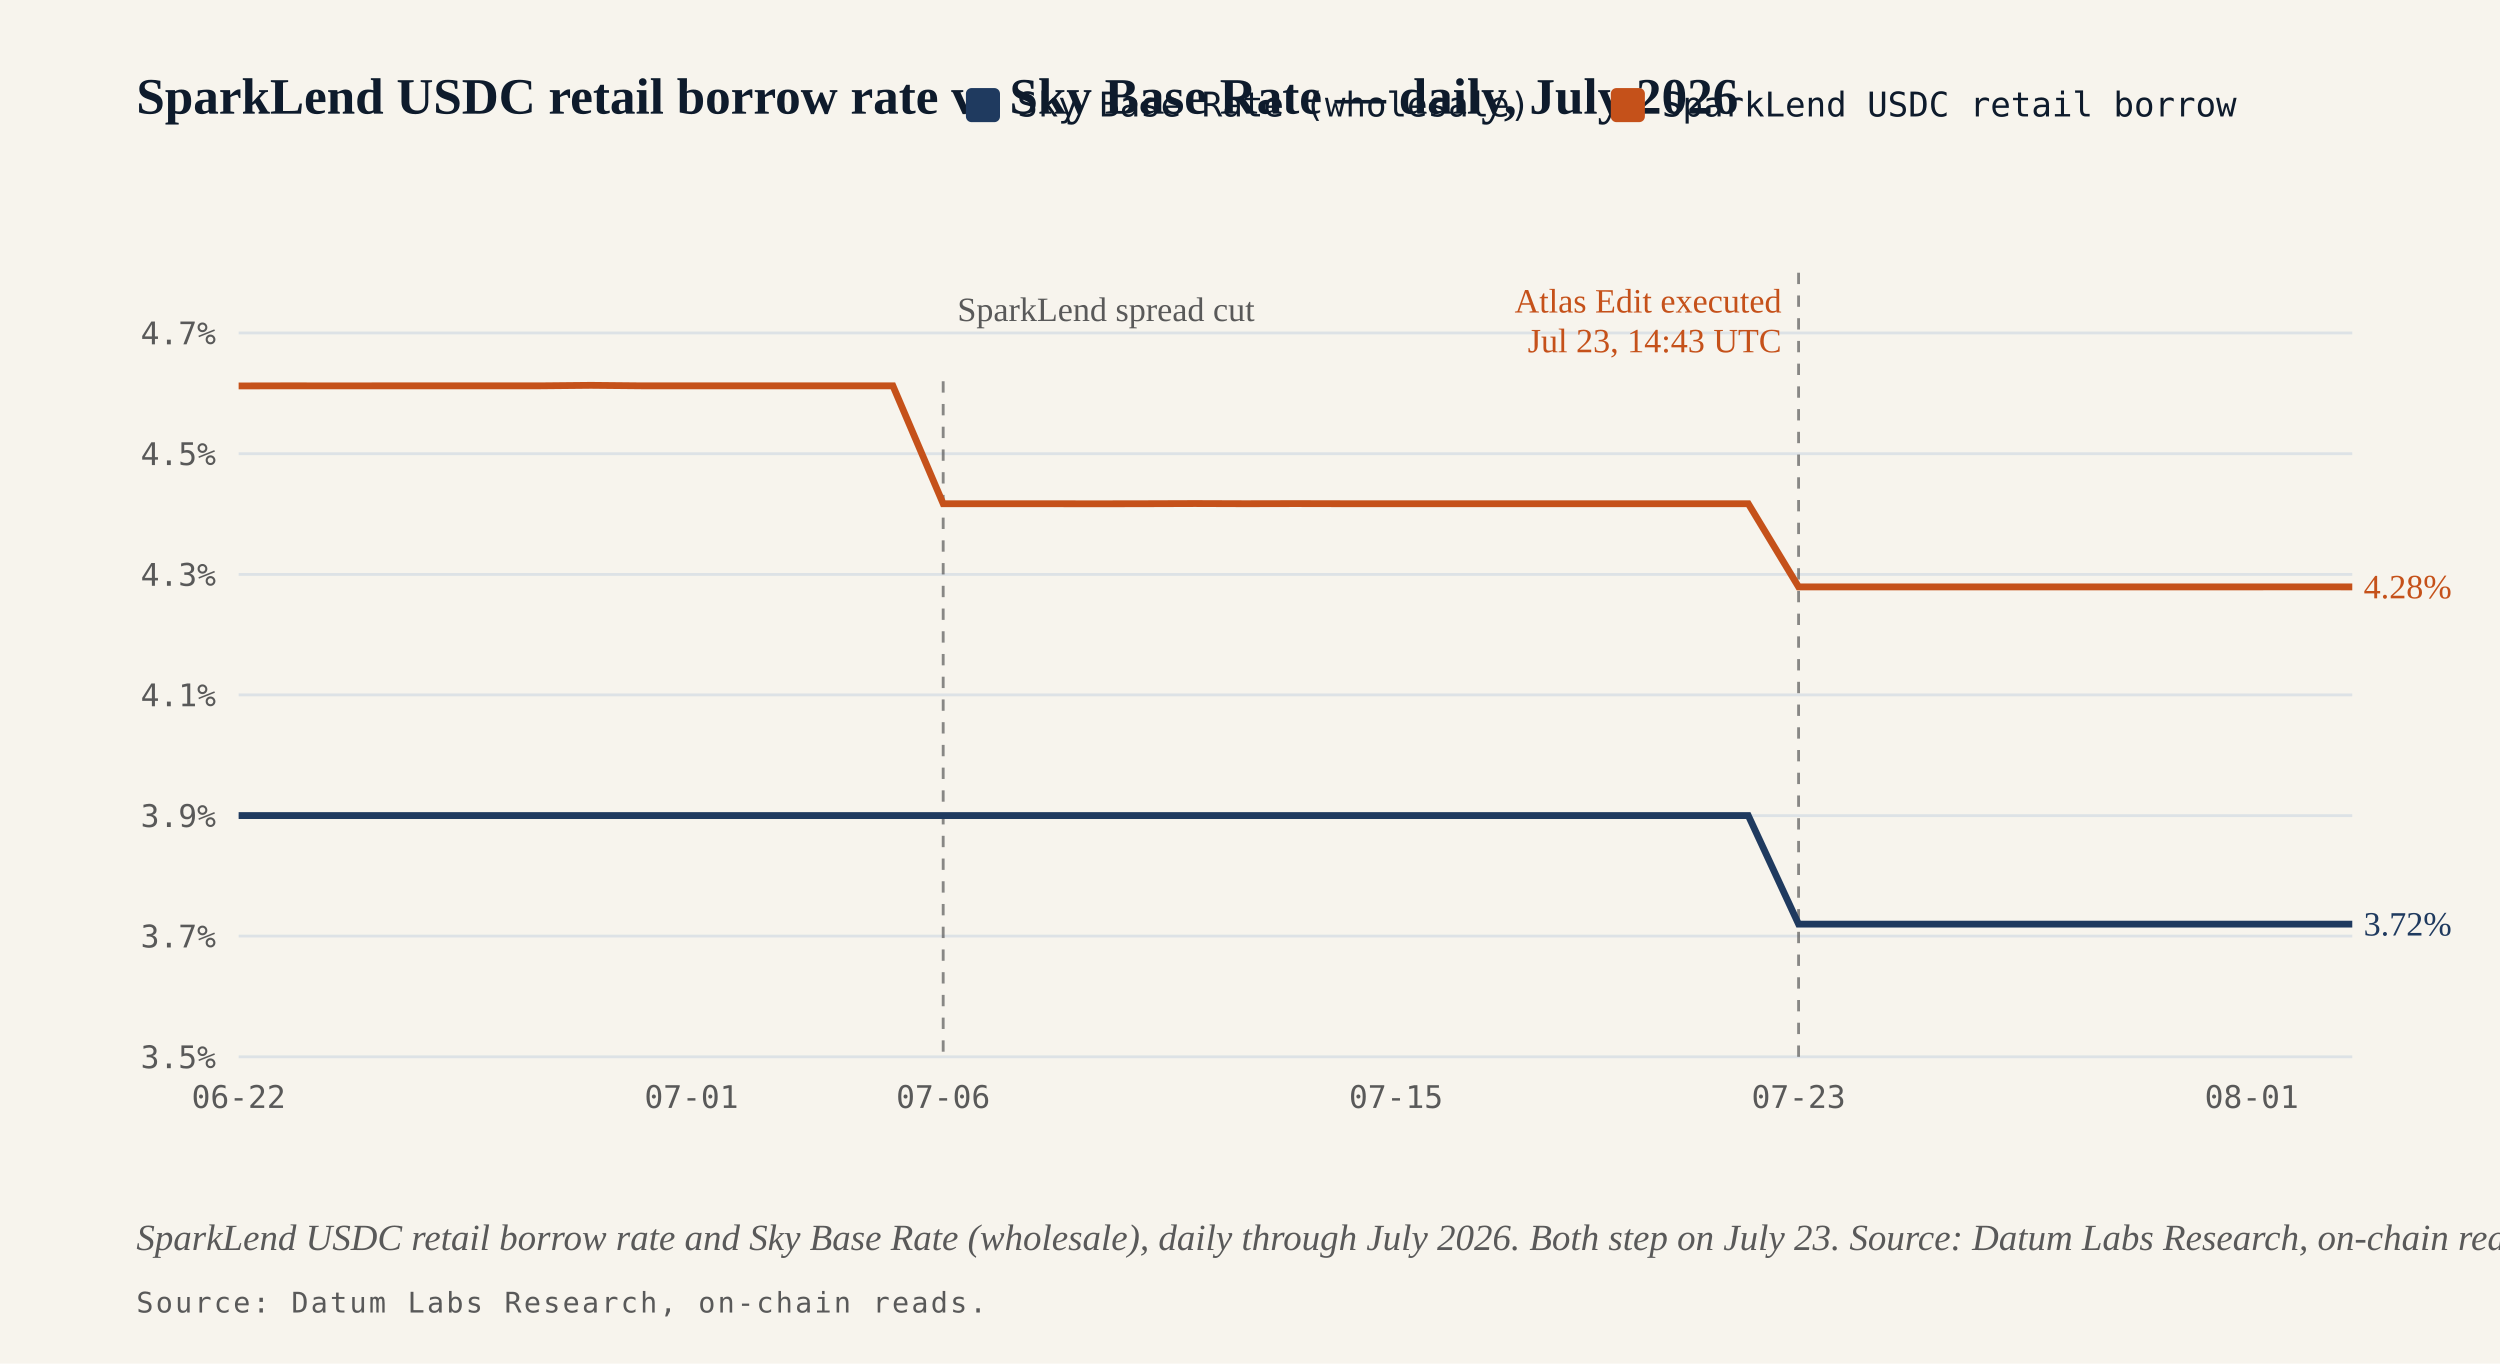
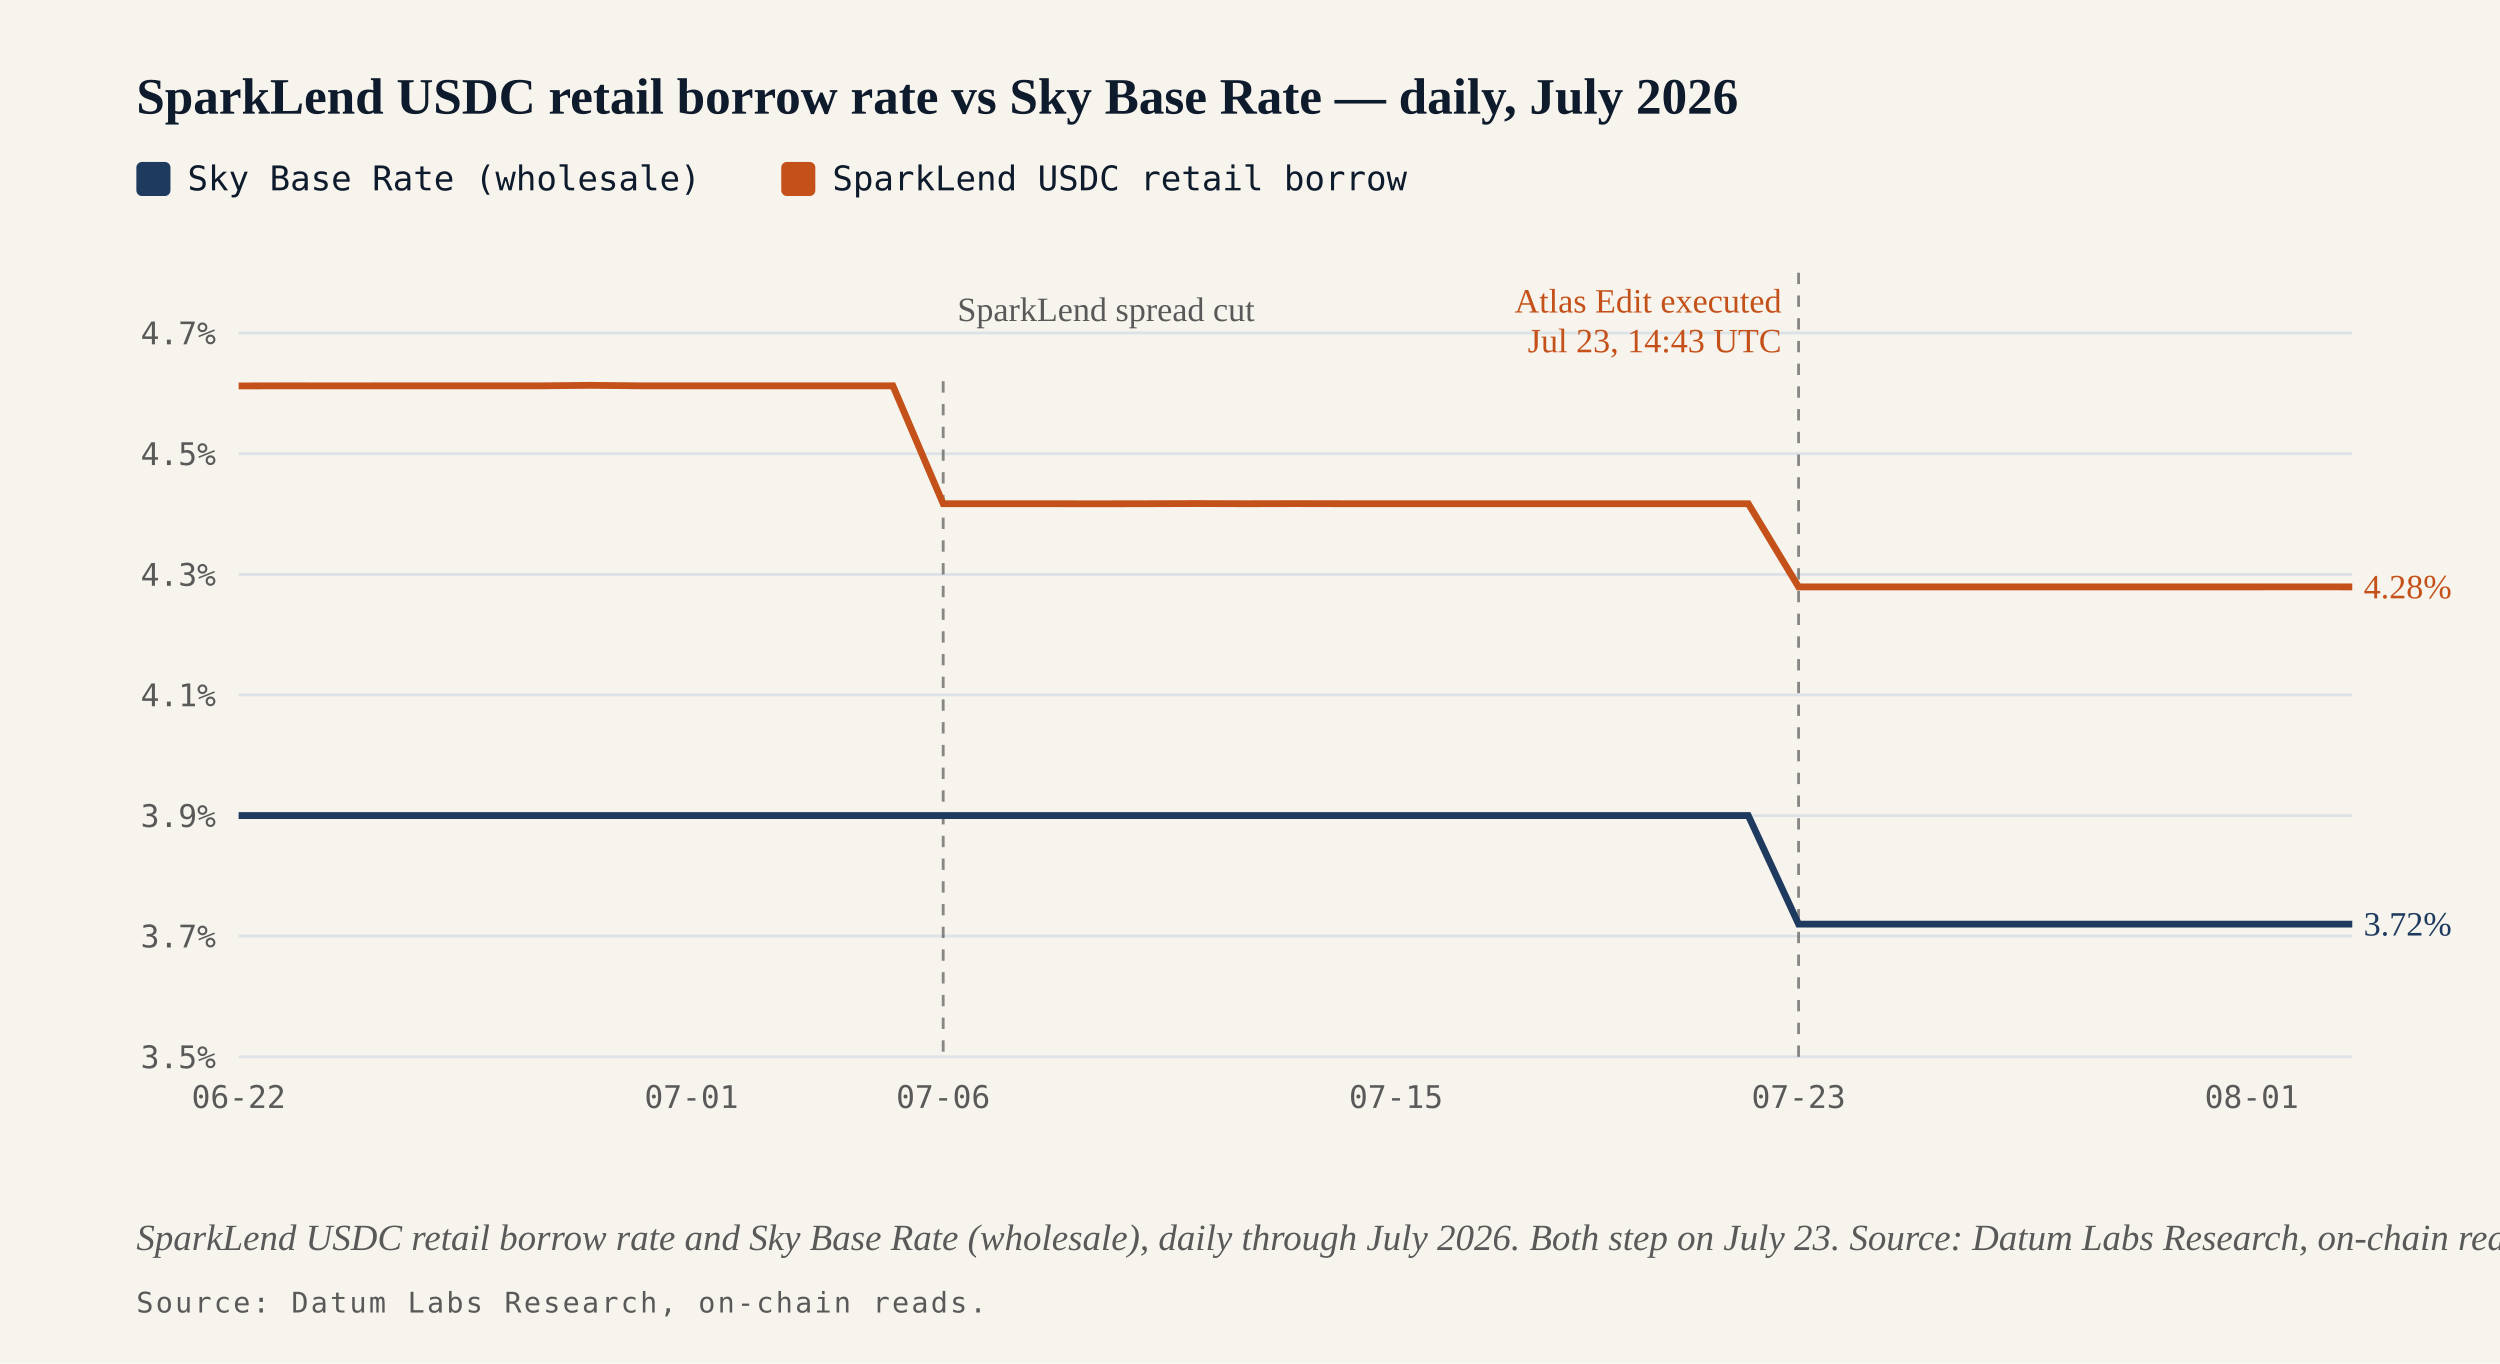
<svg xmlns="http://www.w3.org/2000/svg" viewBox="0 0 880 480" font-family="'Source Serif 4', 'Liberation Serif', Georgia, serif">
  <style>
    .title { fill: #0E1B2C; font: 600 18px 'Source Serif 4', 'Liberation Serif', Georgia, serif; }
    .axis { fill: #595959; font: 11px 'JetBrains Mono', 'DejaVu Sans Mono', monospace; }
    .lbl { fill: #0E1B2C; font: 12px 'JetBrains Mono', 'DejaVu Sans Mono', monospace; }
    .val { font: 600 12px 'JetBrains Mono', 'DejaVu Sans Mono', monospace; }
    .grid { stroke: #B8C9DD; stroke-opacity: 0.4; }
    .ref { stroke: #595959; stroke-dasharray: 4 4; stroke-opacity: 0.7; }
    .caption { fill: #595959; font: italic 13px 'Source Serif 4', 'Liberation Serif', Georgia, serif; }
    .source { fill: #595959; font: 10px 'JetBrains Mono', 'DejaVu Sans Mono', monospace; letter-spacing: 0.08em; }
  </style>
  <rect width="880" height="480" fill="#F7F4ED" />
  <text class="title" x="48" y="40">SparkLend USDC retail borrow rate vs Sky Base Rate — daily, July 2026</text>
-   <rect x="340" y="31" width="12" height="12" rx="2" fill="#1F3A5F" />
-   <text x="358" y="41" class="lbl">Sky Base Rate (wholesale)</text>
-   <rect x="567.0" y="31" width="12" height="12" rx="2" fill="#C5511A" />
-   <text x="585.0" y="41" class="lbl">SparkLend USDC retail borrow</text>
+   <rect x="48" y="57" width="12" height="12" rx="2" fill="#1F3A5F" />
+   <text x="66" y="67" class="lbl">Sky Base Rate (wholesale)</text>
+   <rect x="275.0" y="57" width="12" height="12" rx="2" fill="#C5511A" />
+   <text x="293.0" y="67" class="lbl">SparkLend USDC retail borrow</text>
  <line class="grid" x1="84" y1="372.0" x2="828" y2="372.0" />
  <text class="axis" x="76" y="376.0" text-anchor="end">3.5%</text>
  <line class="grid" x1="84" y1="329.5" x2="828" y2="329.5" />
  <text class="axis" x="76" y="333.5" text-anchor="end">3.7%</text>
  <line class="grid" x1="84" y1="287.1" x2="828" y2="287.1" />
  <text class="axis" x="76" y="291.1" text-anchor="end">3.9%</text>
  <line class="grid" x1="84" y1="244.6" x2="828" y2="244.6" />
  <text class="axis" x="76" y="248.6" text-anchor="end">4.1%</text>
  <line class="grid" x1="84" y1="202.2" x2="828" y2="202.2" />
  <text class="axis" x="76" y="206.2" text-anchor="end">4.3%</text>
  <line class="grid" x1="84" y1="159.7" x2="828" y2="159.7" />
  <text class="axis" x="76" y="163.7" text-anchor="end">4.5%</text>
  <line class="grid" x1="84" y1="117.2" x2="828" y2="117.2" />
  <text class="axis" x="76" y="121.2" text-anchor="end">4.7%</text>
  <text class="axis" x="84.0" y="390" text-anchor="middle">06-22</text>
  <text class="axis" x="243.4" y="390" text-anchor="middle">07-01</text>
  <text class="axis" x="332.0" y="390" text-anchor="middle">07-06</text>
  <text class="axis" x="491.4" y="390" text-anchor="middle">07-15</text>
  <text class="axis" x="633.1" y="390" text-anchor="middle">07-23</text>
  <text class="axis" x="792.6" y="390" text-anchor="middle">08-01</text>
  <line class="ref" x1="633.1" y1="96" x2="633.1" y2="372" stroke="#C5511A" stroke-opacity="0.85" />
  <text x="627.1" y="110" text-anchor="end" font="600 11px 'JetBrains Mono', 'DejaVu Sans Mono', monospace" fill="#C5511A">Atlas Edit executed</text>
  <text x="627.1" y="124" text-anchor="end" font="600 11px 'JetBrains Mono', 'DejaVu Sans Mono', monospace" fill="#C5511A">Jul 23, 14:43 UTC</text>
  <line class="ref" x1="332.0" y1="134.2" x2="332.0" y2="372" stroke="#595959" stroke-opacity="0.5" />
  <text x="337.0" y="113.0" font="11px 'JetBrains Mono', 'DejaVu Sans Mono', monospace" fill="#595959">SparkLend spread cut</text>
  <polyline points="84.0,135.85 101.7,135.81 119.4,135.83 137.1,135.81 154.9,135.81 172.6,135.81 190.3,135.81 208.0,135.64 225.7,135.81 243.4,135.81 261.1,135.81 278.9,135.81 296.6,135.81 314.3,135.81 332.0,177.31 349.7,177.31 367.4,177.31 385.1,177.34 402.9,177.31 420.6,177.25 438.3,177.31 456.0,177.27 473.7,177.31 491.4,177.31 509.1,177.31 526.9,177.31 544.6,177.31 562.3,177.31 580.0,177.31 597.7,177.31 615.4,177.31 633.1,206.59 650.9,206.59 668.6,206.59 686.3,206.59 704.0,206.59 721.7,206.59 739.4,206.59 757.1,206.59 774.9,206.59 792.6,206.59 810.3,206.57 828.0,206.59" fill="none" stroke="#C5511A" stroke-width="2.4" />
  <polyline points="84.0,287.08 101.7,287.08 119.4,287.08 137.1,287.08 154.9,287.08 172.6,287.08 190.3,287.08 208.0,287.08 225.7,287.08 243.4,287.08 261.1,287.08 278.9,287.08 296.6,287.08 314.3,287.08 332.0,287.08 349.7,287.08 367.4,287.08 385.1,287.08 402.9,287.08 420.6,287.08 438.3,287.08 456.0,287.08 473.7,287.08 491.4,287.08 509.1,287.08 526.9,287.08 544.6,287.08 562.3,287.08 580.0,287.08 597.7,287.08 615.4,287.08 633.1,325.29 650.9,325.29 668.6,325.29 686.3,325.29 704.0,325.29 721.7,325.29 739.4,325.29 757.1,325.29 774.9,325.29 792.6,325.29 810.3,325.29 828.0,325.29" fill="none" stroke="#1F3A5F" stroke-width="2.4" />
  <text x="832.0" y="210.6" font="600 11px 'JetBrains Mono', 'DejaVu Sans Mono', monospace" fill="#C5511A">4.28%</text>
  <text x="832.0" y="329.3" font="600 11px 'JetBrains Mono', 'DejaVu Sans Mono', monospace" fill="#1F3A5F">3.72%</text>
  <text class="caption" x="48" y="440">SparkLend USDC retail borrow rate and Sky Base Rate (wholesale), daily through July 2026. Both step on July 23. Source: Datum Labs Research, on-chain reads.</text>
  <text class="source" x="48" y="462">Source: Datum Labs Research, on-chain reads.</text>
</svg>
